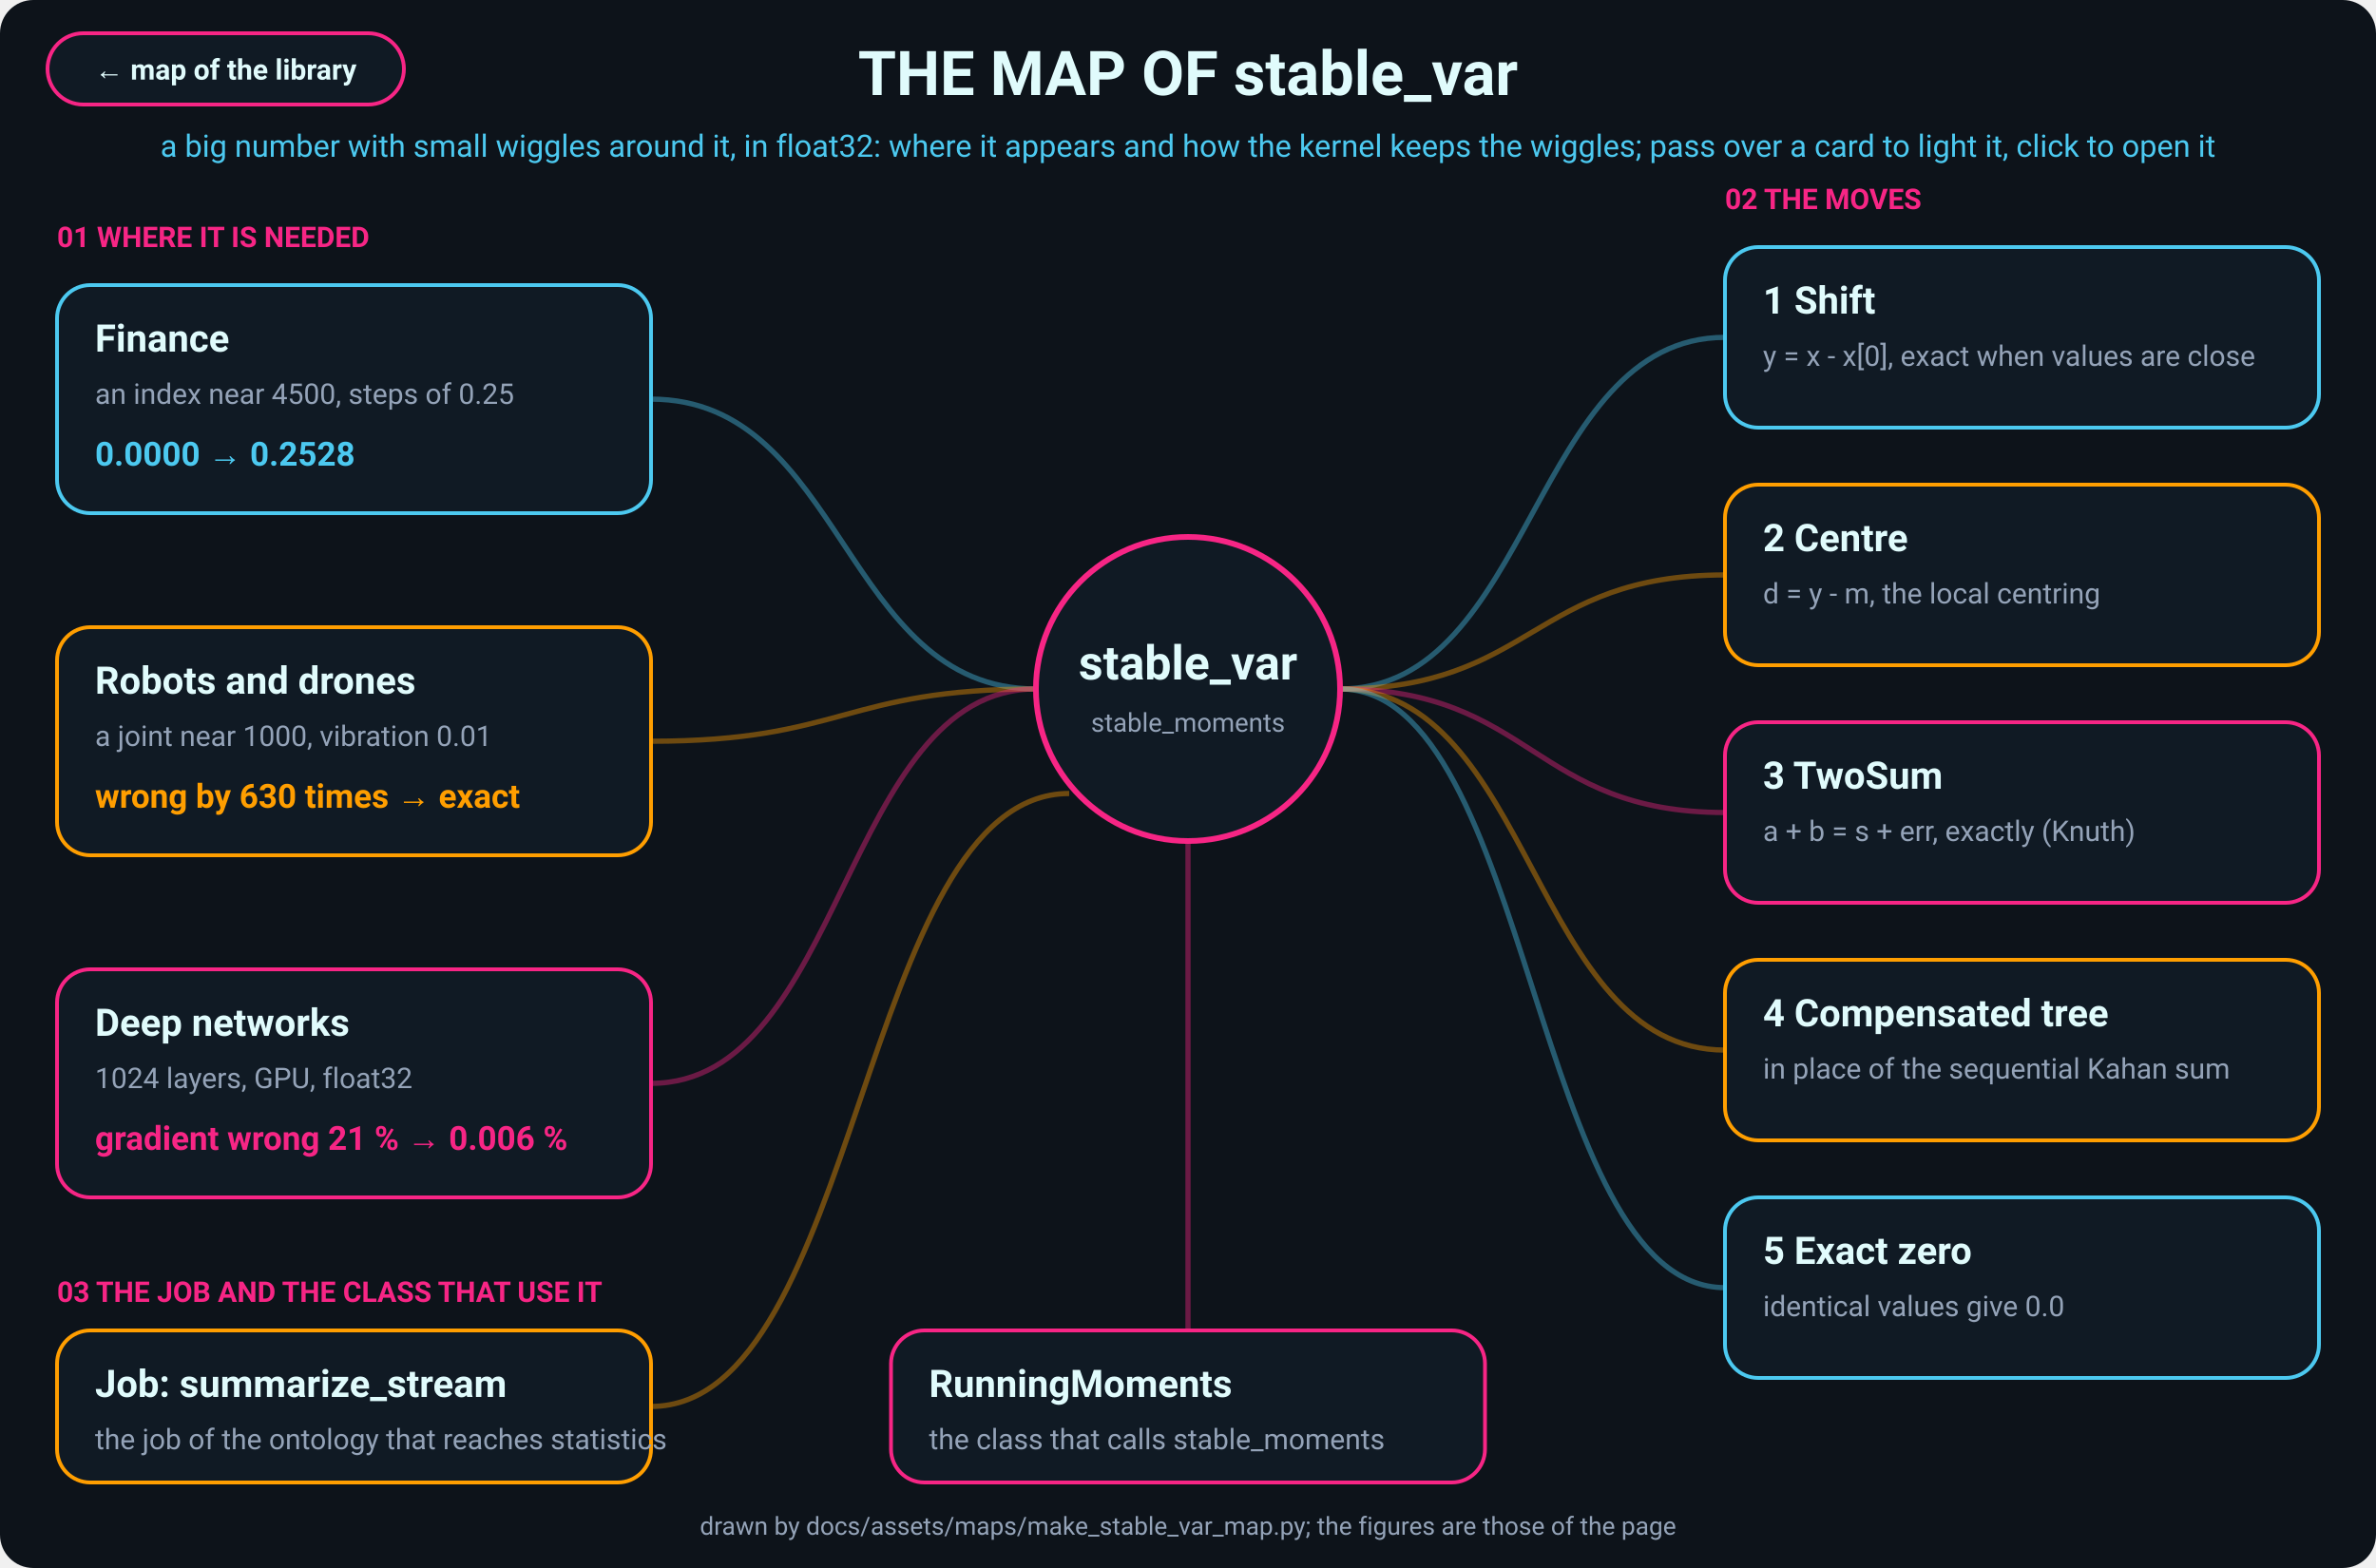
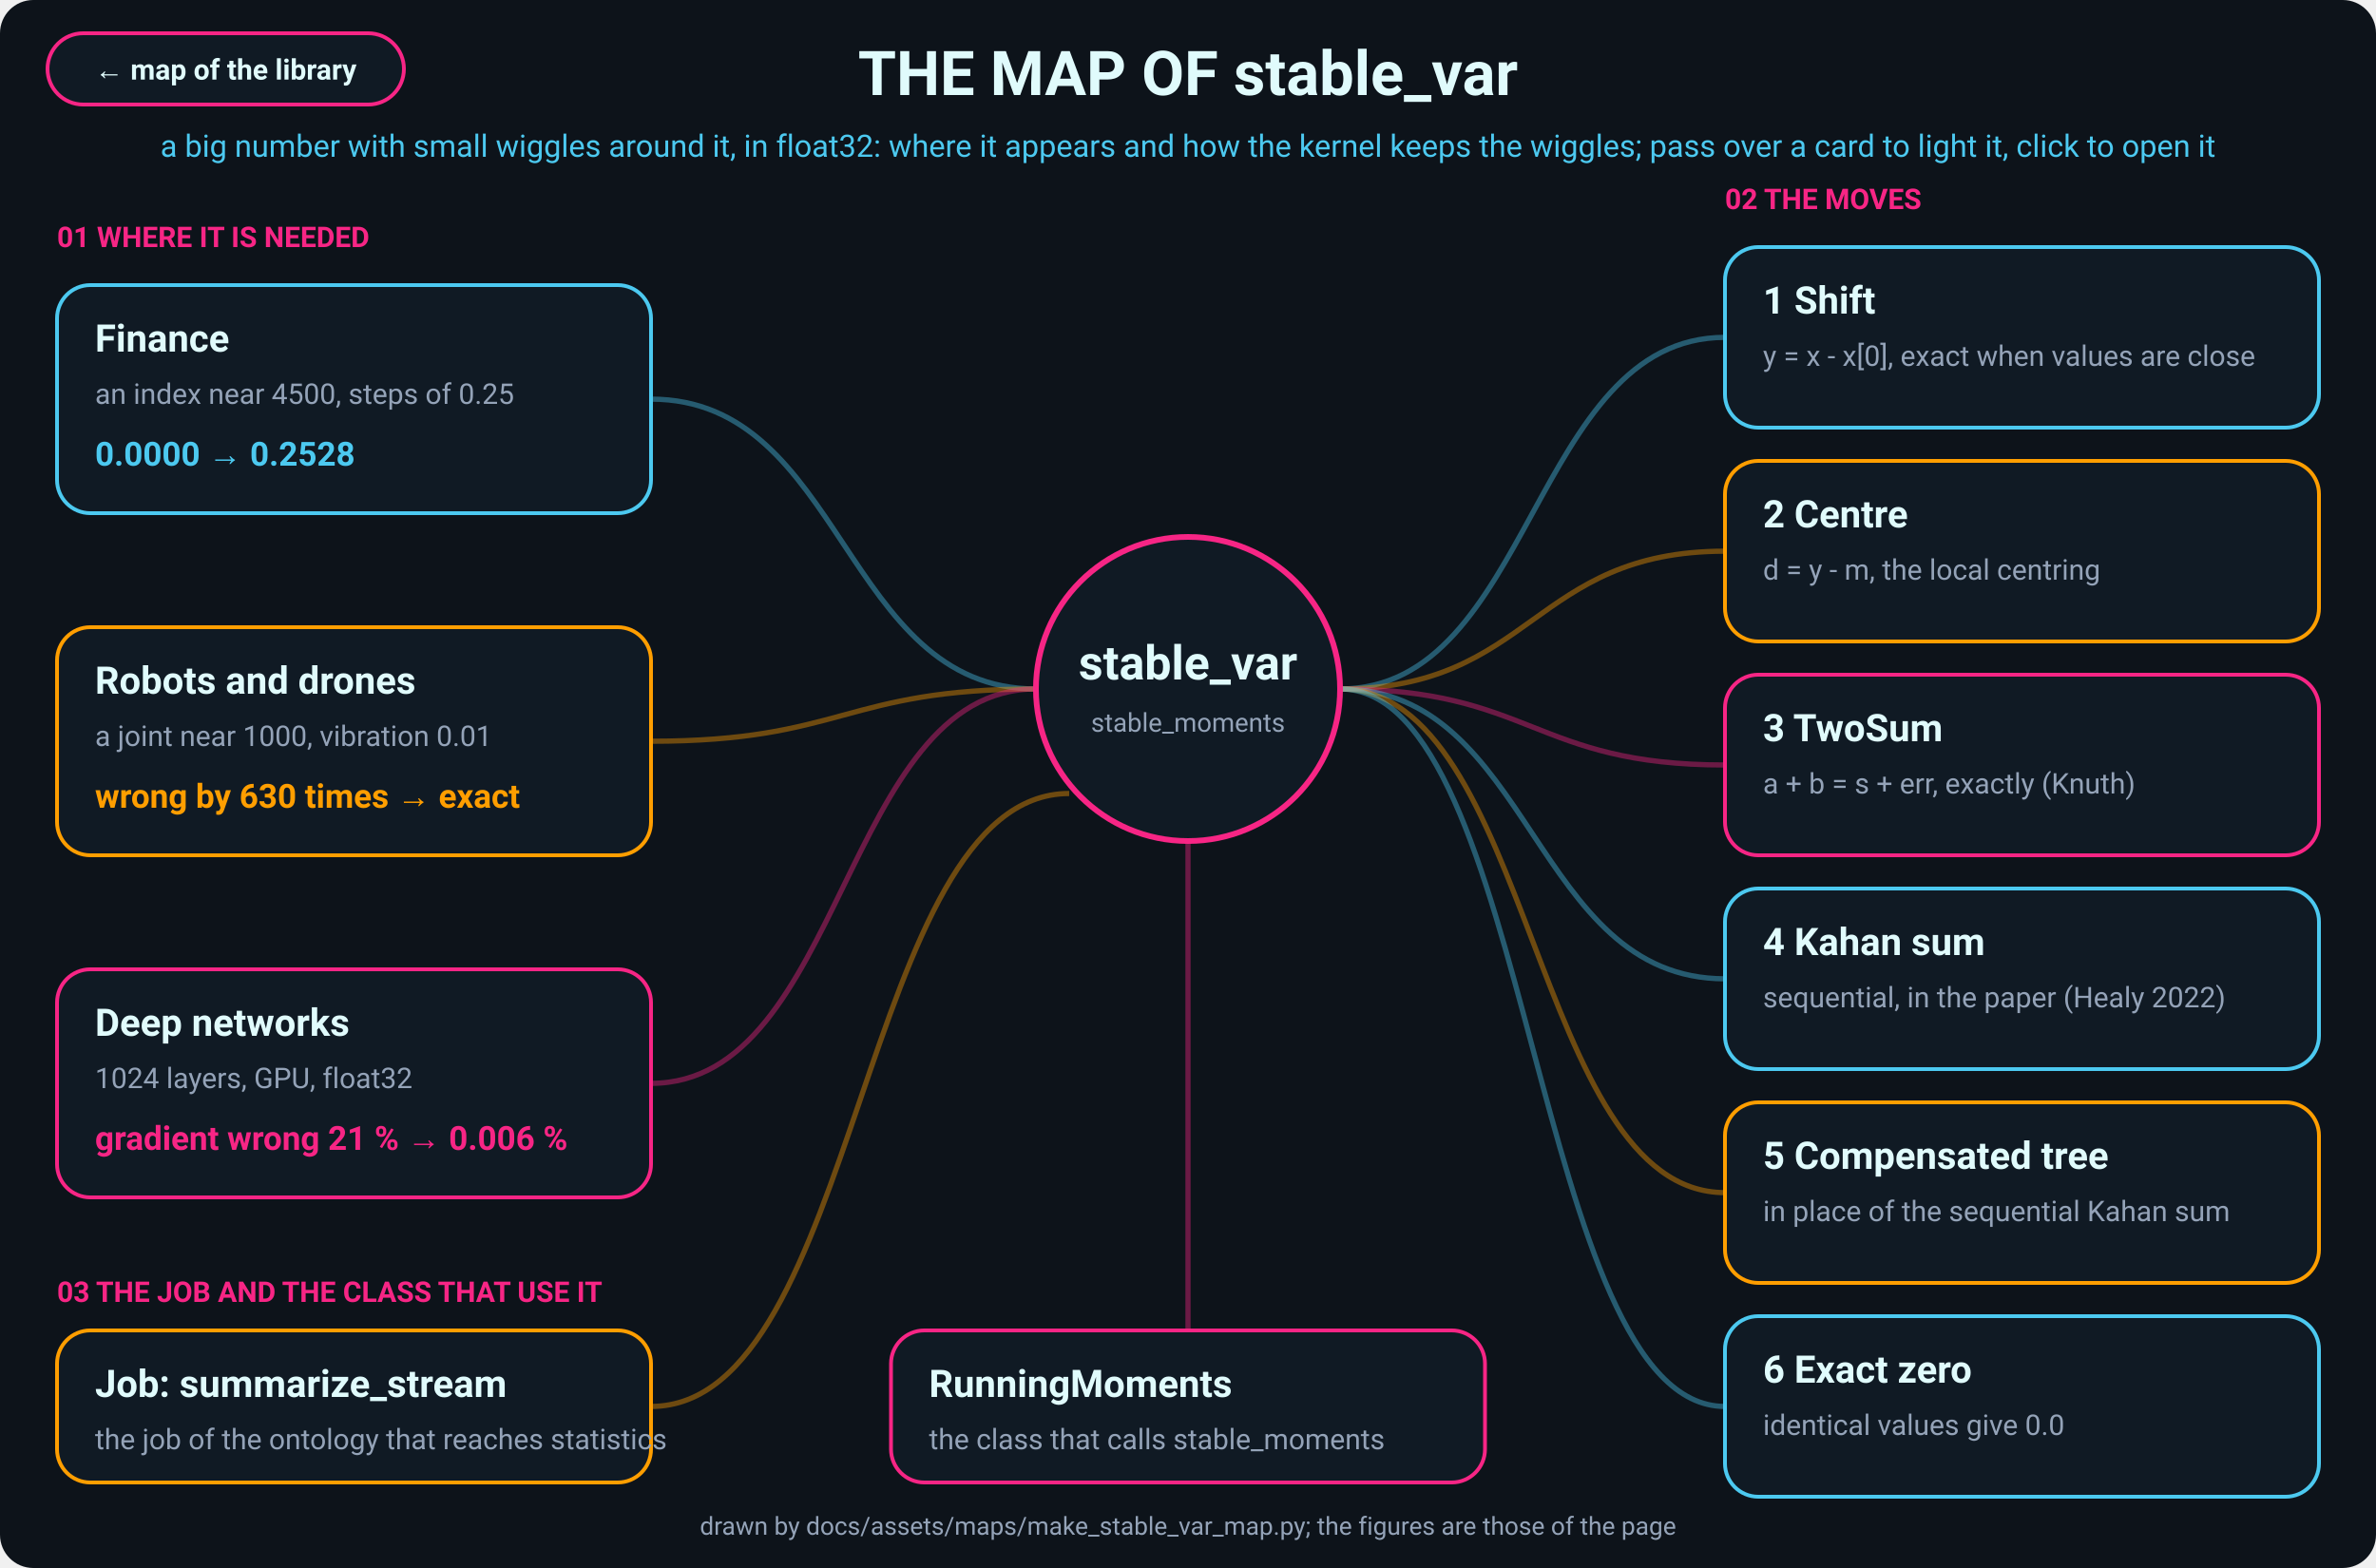
<svg xmlns="http://www.w3.org/2000/svg" viewBox="0 0 1000 660" width="100%" role="img" aria-label="The map of stable_var: the fields where it is needed and the moves of the kernel">
  <style>text{font-family:system-ui,-apple-system,'Segoe UI',Roboto,Arial,sans-serif}.e{opacity:.4;transition:opacity .15s}.net:hover .e{opacity:.08}.net .g:hover .e{opacity:1;stroke-width:3}a:hover .card{fill:#17303f;stroke-width:2.6}a:hover text.dn{fill:#fff}</style>
  <rect width="1000" height="660" fill="#0d131a" rx="14" />
  <text x="500" y="40" fill="#e0fbfc" font-size="26" font-weight="700" text-anchor="middle">THE MAP OF stable_var</text>
  <text x="500" y="66" fill="#4cc9f0" font-size="13" text-anchor="middle">a big number with small wiggles around it, in float32: where it appears and how the kernel keeps the wiggles; pass over a card to light it, click to open it</text>
  <text x="24" y="104" fill="#f72585" font-size="12" font-weight="700">01  WHERE IT IS NEEDED</text>
  <text x="726" y="88" fill="#f72585" font-size="12" font-weight="700">02  THE MOVES</text>
  <text x="24" y="548" fill="#f72585" font-size="12" font-weight="700">03  THE JOB AND THE CLASS THAT USE IT</text>
  <g class="net">
    <g class="g">
      <path class="e" d="M274,168 C355.0,168 355.0,290.0 436.0,290.0" fill="none" stroke="#4cc9f0" stroke-width="2.2" />
      <a href="../../finance/" target="_top">
        <rect class="card" x="24" y="120" width="250" height="96" rx="14" fill="#101a24" stroke="#4cc9f0" stroke-width="1.6" />
        <text class="dn" x="40" y="148" fill="#e0fbfc" font-size="16" font-weight="700">Finance</text>
        <text x="40" y="170" fill="#94a3b8" font-size="12">an index near 4500, steps of 0.25</text>
        <text x="40" y="196" fill="#4cc9f0" font-size="14" font-weight="700">0.0000 → 0.2528</text>
      </a>
    </g>
    <g class="g">
      <path class="e" d="M274,312 C355.0,312 355.0,290.0 436.0,290.0" fill="none" stroke="#ff9e00" stroke-width="2.2" />
      <a href="../../dynamics/" target="_top">
        <rect class="card" x="24" y="264" width="250" height="96" rx="14" fill="#101a24" stroke="#ff9e00" stroke-width="1.6" />
        <text class="dn" x="40" y="292" fill="#e0fbfc" font-size="16" font-weight="700">Robots and drones</text>
        <text x="40" y="314" fill="#94a3b8" font-size="12">a joint near 1000, vibration 0.01</text>
        <text x="40" y="340" fill="#ff9e00" font-size="14" font-weight="700">wrong by 630 times → exact</text>
      </a>
    </g>
    <g class="g">
      <path class="e" d="M274,456 C355.0,456 355.0,290.0 436.0,290.0" fill="none" stroke="#f72585" stroke-width="2.2" />
      <a href="../../neural/overview/" target="_top">
        <rect class="card" x="24" y="408" width="250" height="96" rx="14" fill="#101a24" stroke="#f72585" stroke-width="1.6" />
        <text class="dn" x="40" y="436" fill="#e0fbfc" font-size="16" font-weight="700">Deep networks</text>
        <text x="40" y="458" fill="#94a3b8" font-size="12">1024 layers, GPU, float32</text>
        <text x="40" y="484" fill="#f72585" font-size="14" font-weight="700">gradient wrong 21 % → 0.006 %</text>
      </a>
    </g>
    <g class="g">
      <path class="e" d="M564.0,290.0 C645.0,290.0 645.0,142 726,142" fill="none" stroke="#4cc9f0" stroke-width="2.2" />
      <a href="../../stats/stable_variance/#gamestory" target="_top">
        <rect class="card" x="726" y="104" width="250" height="76" rx="14" fill="#101a24" stroke="#4cc9f0" stroke-width="1.6" />
        <text class="dn" x="742" y="132" fill="#e0fbfc" font-size="16" font-weight="700">1  Shift</text>
        <text x="742" y="154" fill="#94a3b8" font-size="12">y = x - x[0], exact when values are close</text>
      </a>
    </g>
    <g class="g">
-       <path class="e" d="M564.0,290.0 C645.0,290.0 645.0,242 726,242" fill="none" stroke="#ff9e00" stroke-width="2.2" />
+       <path class="e" d="M564.0,290.0 C645.0,290.0 645.0,232 726,232" fill="none" stroke="#ff9e00" stroke-width="2.2" />
      <a href="../../stats/stable_variance/#what-is-different-from-the-paper" target="_top">
-         <rect class="card" x="726" y="204" width="250" height="76" rx="14" fill="#101a24" stroke="#ff9e00" stroke-width="1.6" />
-         <text class="dn" x="742" y="232" fill="#e0fbfc" font-size="16" font-weight="700">2  Centre</text>
-         <text x="742" y="254" fill="#94a3b8" font-size="12">d = y - m, the local centring</text>
+         <rect class="card" x="726" y="194" width="250" height="76" rx="14" fill="#101a24" stroke="#ff9e00" stroke-width="1.6" />
+         <text class="dn" x="742" y="222" fill="#e0fbfc" font-size="16" font-weight="700">2  Centre</text>
+         <text x="742" y="244" fill="#94a3b8" font-size="12">d = y - m, the local centring</text>
      </a>
    </g>
    <g class="g">
-       <path class="e" d="M564.0,290.0 C645.0,290.0 645.0,342 726,342" fill="none" stroke="#f72585" stroke-width="2.2" />
+       <path class="e" d="M564.0,290.0 C645.0,290.0 645.0,322 726,322" fill="none" stroke="#f72585" stroke-width="2.2" />
      <a href="../../stats/stable_variance/#what-is-different-from-the-paper" target="_top">
-         <rect class="card" x="726" y="304" width="250" height="76" rx="14" fill="#101a24" stroke="#f72585" stroke-width="1.6" />
-         <text class="dn" x="742" y="332" fill="#e0fbfc" font-size="16" font-weight="700">3  TwoSum</text>
-         <text x="742" y="354" fill="#94a3b8" font-size="12">a + b = s + err, exactly (Knuth)</text>
+         <rect class="card" x="726" y="284" width="250" height="76" rx="14" fill="#101a24" stroke="#f72585" stroke-width="1.6" />
+         <text class="dn" x="742" y="312" fill="#e0fbfc" font-size="16" font-weight="700">3  TwoSum</text>
+         <text x="742" y="334" fill="#94a3b8" font-size="12">a + b = s + err, exactly (Knuth)</text>
      </a>
    </g>
    <g class="g">
-       <path class="e" d="M564.0,290.0 C645.0,290.0 645.0,442 726,442" fill="none" stroke="#ff9e00" stroke-width="2.2" />
-       <a href="../../stats/stable_variance/#3-what-the-function-does" target="_top">
-         <rect class="card" x="726" y="404" width="250" height="76" rx="14" fill="#101a24" stroke="#ff9e00" stroke-width="1.6" />
-         <text class="dn" x="742" y="432" fill="#e0fbfc" font-size="16" font-weight="700">4  Compensated tree</text>
-         <text x="742" y="454" fill="#94a3b8" font-size="12">in place of the sequential Kahan sum</text>
+       <path class="e" d="M564.0,290.0 C645.0,290.0 645.0,412 726,412" fill="none" stroke="#4cc9f0" stroke-width="2.2" />
+       <a href="../../stats/stable_variance/#what-is-different-from-the-paper" target="_top">
+         <rect class="card" x="726" y="374" width="250" height="76" rx="14" fill="#101a24" stroke="#4cc9f0" stroke-width="1.6" />
+         <text class="dn" x="742" y="402" fill="#e0fbfc" font-size="16" font-weight="700">4  Kahan sum</text>
+         <text x="742" y="424" fill="#94a3b8" font-size="12">sequential, in the paper (Healy 2022)</text>
      </a>
    </g>
    <g class="g">
-       <path class="e" d="M564.0,290.0 C645.0,290.0 645.0,542 726,542" fill="none" stroke="#4cc9f0" stroke-width="2.2" />
+       <path class="e" d="M564.0,290.0 C645.0,290.0 645.0,502 726,502" fill="none" stroke="#ff9e00" stroke-width="2.2" />
+       <a href="../../stats/stable_variance/#3-what-the-function-does" target="_top">
+         <rect class="card" x="726" y="464" width="250" height="76" rx="14" fill="#101a24" stroke="#ff9e00" stroke-width="1.6" />
+         <text class="dn" x="742" y="492" fill="#e0fbfc" font-size="16" font-weight="700">5  Compensated tree</text>
+         <text x="742" y="514" fill="#94a3b8" font-size="12">in place of the sequential Kahan sum</text>
+       </a>
+     </g>
+     <g class="g">
+       <path class="e" d="M564.0,290.0 C645.0,290.0 645.0,592 726,592" fill="none" stroke="#4cc9f0" stroke-width="2.2" />
      <a href="../../stats/stable_variance/#gamestory" target="_top">
-         <rect class="card" x="726" y="504" width="250" height="76" rx="14" fill="#101a24" stroke="#4cc9f0" stroke-width="1.6" />
-         <text class="dn" x="742" y="532" fill="#e0fbfc" font-size="16" font-weight="700">5  Exact zero</text>
-         <text x="742" y="554" fill="#94a3b8" font-size="12">identical values give 0.0</text>
+         <rect class="card" x="726" y="554" width="250" height="76" rx="14" fill="#101a24" stroke="#4cc9f0" stroke-width="1.6" />
+         <text class="dn" x="742" y="582" fill="#e0fbfc" font-size="16" font-weight="700">6  Exact zero</text>
+         <text x="742" y="604" fill="#94a3b8" font-size="12">identical values give 0.0</text>
      </a>
    </g>
    <g class="g">
      <path class="e" d="M274,592 C362.0,592 362.0,334.0 450.0,334.0" fill="none" stroke="#ff9e00" stroke-width="2.2" />
      <a href="../../stats/" target="_top">
        <rect class="card" x="24" y="560" width="250" height="64" rx="14" fill="#101a24" stroke="#ff9e00" stroke-width="1.6" />
        <text class="dn" x="40" y="588" fill="#e0fbfc" font-size="16" font-weight="700">Job: summarize_stream</text>
        <text x="40" y="610" fill="#94a3b8" font-size="12">the job of the ontology that reaches statistics</text>
      </a>
    </g>
    <g class="g">
      <path class="e" d="M500.0,354.0 L500.0,560" fill="none" stroke="#f72585" stroke-width="2.2" />
      <a href="../../stats/moments/" target="_top">
        <rect class="card" x="375" y="560" width="250" height="64" rx="14" fill="#101a24" stroke="#f72585" stroke-width="1.6" />
        <text class="dn" x="391" y="588" fill="#e0fbfc" font-size="16" font-weight="700">RunningMoments</text>
        <text x="391" y="610" fill="#94a3b8" font-size="12">the class that calls stable_moments</text>
      </a>
    </g>
  </g>
  <a class="back" href="../../#the-library-folder-by-folder" target="_top">
    <rect class="card" x="20" y="14" width="150" height="30" rx="15" fill="#101a24" stroke="#f72585" stroke-width="1.6" />
    <text class="dn" x="95" y="33.5" fill="#e0fbfc" font-size="12" font-weight="700" text-anchor="middle">← map of the library</text>
  </a>
  <circle cx="500.0" cy="290.0" r="64" fill="#101a24" stroke="#f72585" stroke-width="2.4" />
  <text x="500.0" y="286.0" fill="#e0fbfc" font-size="20" font-weight="700" text-anchor="middle">stable_var</text>
  <text x="500.0" y="308.0" fill="#94a3b8" font-size="11" text-anchor="middle">stable_moments</text>
  <text x="500" y="646" fill="#94a3b8" font-size="10.5" text-anchor="middle">drawn by docs/assets/maps/make_stable_var_map.py; the figures are those of the page</text>
</svg>
